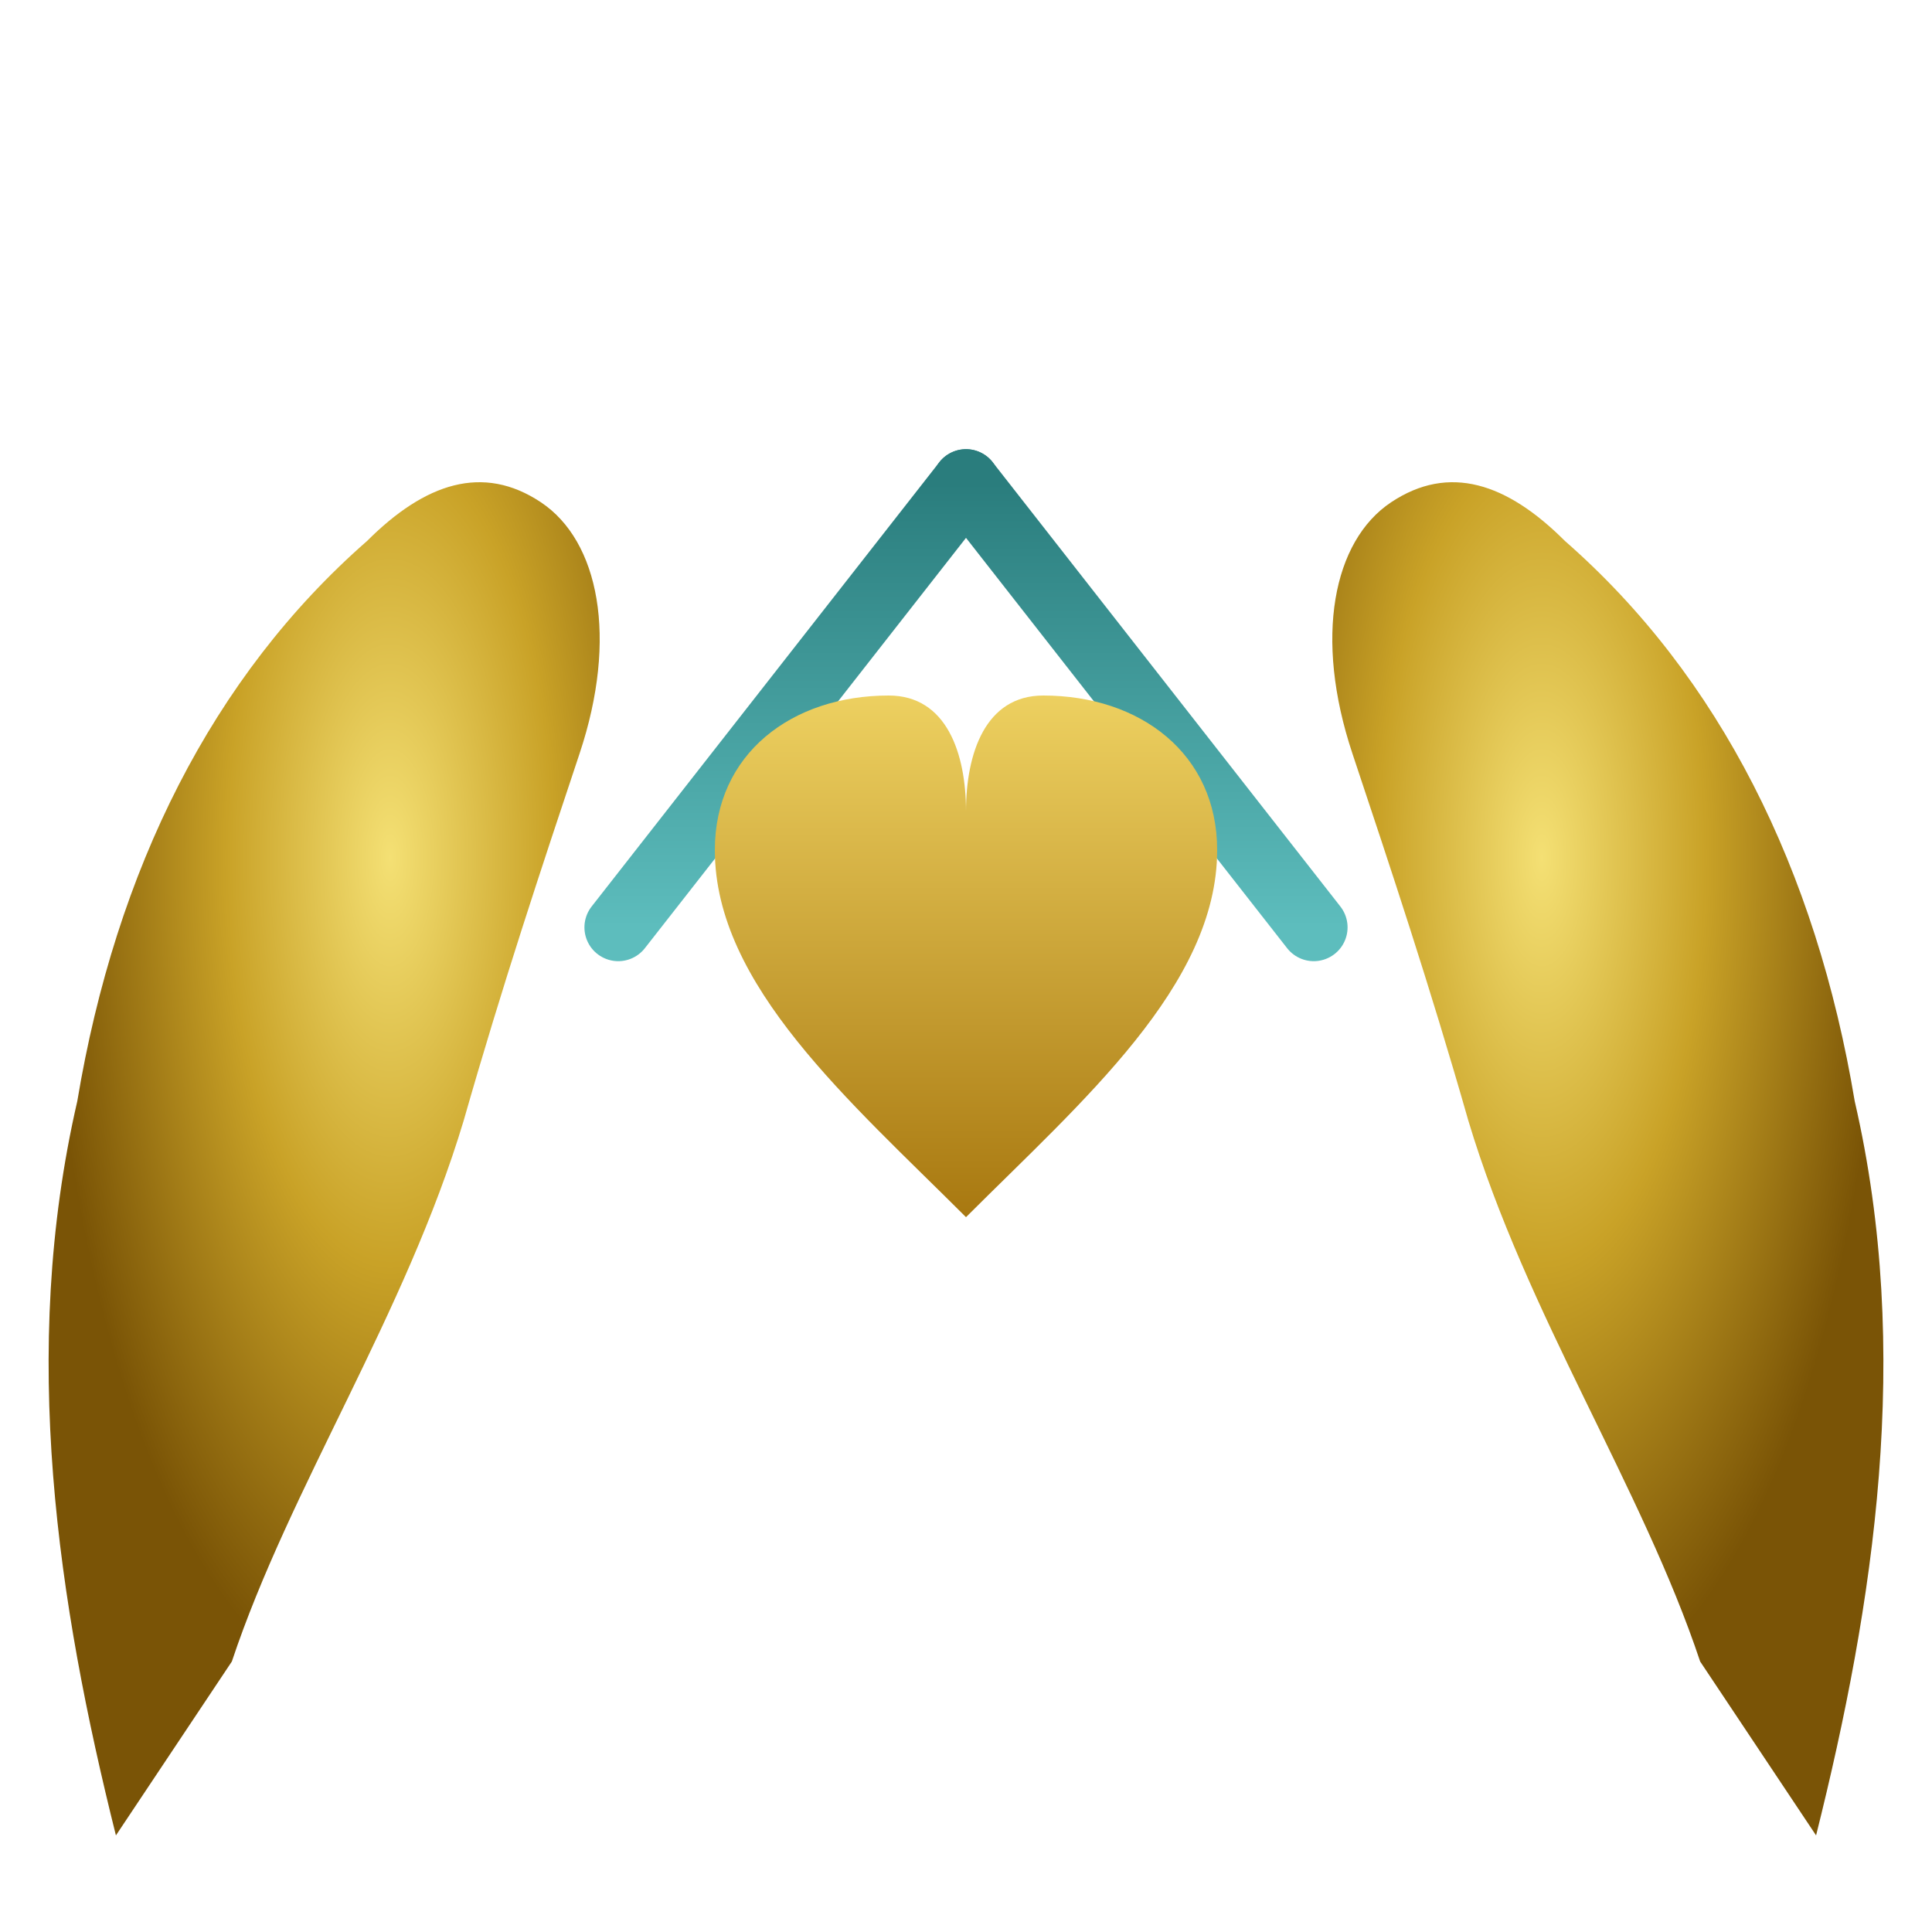
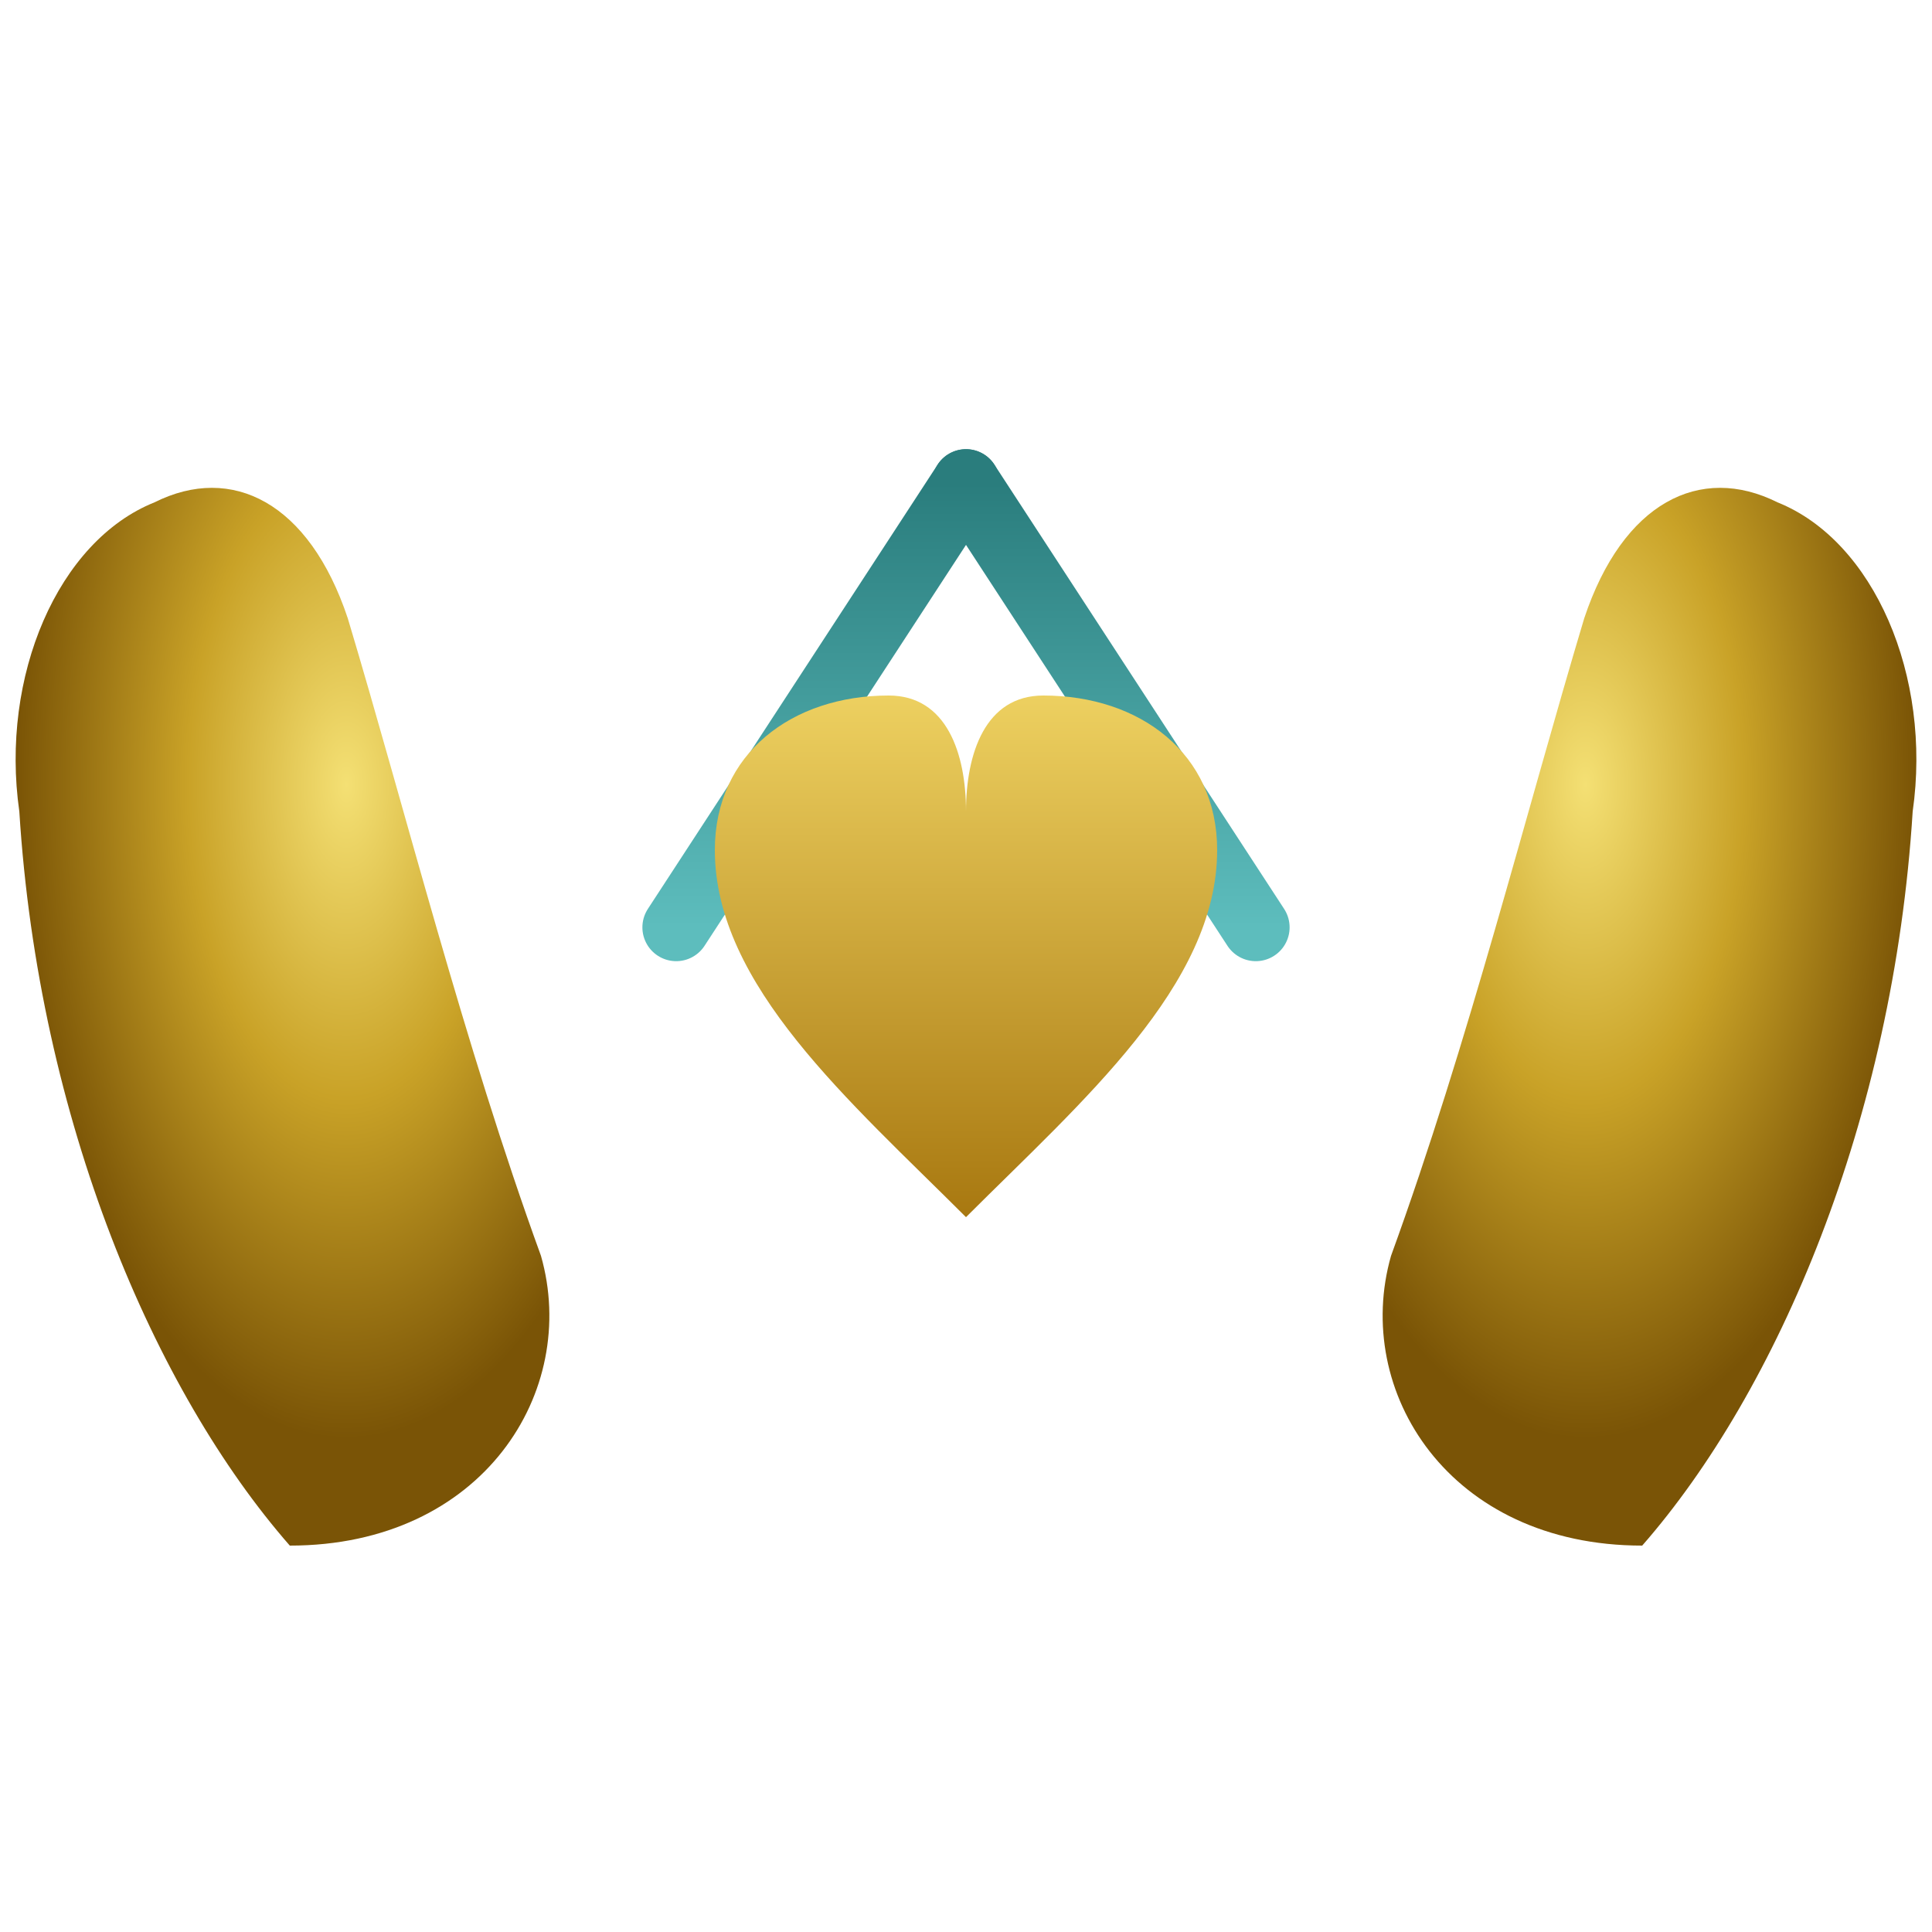
<svg xmlns="http://www.w3.org/2000/svg" viewBox="0 0 100 100" role="img" aria-label="Regina's Loving Arms">
  <defs>
    <linearGradient id="tealG" x1="0%" y1="0%" x2="0%" y2="100%">
      <stop offset="0%" stop-color="#2A7D7D" />
      <stop offset="100%" stop-color="#5DBDBD" />
    </linearGradient>
    <radialGradient id="gldL" cx="62%" cy="28%" r="62%" gradientUnits="objectBoundingBox">
      <stop offset="0%" stop-color="#F4E074" />
      <stop offset="48%" stop-color="#C9A227" />
      <stop offset="100%" stop-color="#7A5406" />
    </radialGradient>
    <radialGradient id="gldR" cx="38%" cy="28%" r="62%" gradientUnits="objectBoundingBox">
      <stop offset="0%" stop-color="#F4E074" />
      <stop offset="48%" stop-color="#C9A227" />
      <stop offset="100%" stop-color="#7A5406" />
    </radialGradient>
    <linearGradient id="gldH" x1="50%" y1="0%" x2="50%" y2="100%">
      <stop offset="0%" stop-color="#EDD060" />
      <stop offset="100%" stop-color="#A87810" />
    </linearGradient>
  </defs>
-   <path d="M 6,95            C 3,83  1,70  4,57            C 6,45  11,35  19,28            C 22,25  25,24  28,26            C 31,28  32,33  30,39            C 28,45  26,51  24,58            C 21,68  15,77  12,86            Z" fill="url(#gldL)" />
-   <path d="M 94,95            C 97,83  99,70  96,57            C 94,45  89,35  81,28            C 78,25  75,24  72,26            C 69,28  68,33  70,39            C 72,45  74,51  76,58            C 79,68  85,77  88,86            Z" fill="url(#gldR)" />
-   <line x1="32" y1="48" x2="50" y2="25" stroke="url(#tealG)" stroke-width="3.5" stroke-linecap="round" />
-   <line x1="68" y1="48" x2="50" y2="25" stroke="url(#tealG)" stroke-width="3.5" stroke-linecap="round" />
-   <line x1="33" y1="49" x2="33" y2="68" stroke="url(#tealG)" stroke-width="2.8" stroke-linecap="round" />
-   <line x1="67" y1="49" x2="67" y2="68" stroke="url(#tealG)" stroke-width="2.8" stroke-linecap="round" />
-   <line x1="33" y1="68" x2="67" y2="68" stroke="url(#tealG)" stroke-width="2.8" stroke-linecap="round" />
+   <path d="M 15,80            C 8,72  2,58  1,42            C 0,35  3,28  8,26            C 12,24  16,26  18,32            C 21,42  24,54  28,65            C 30,72  25,80  15,80            Z" fill="url(#gldL)" />
+   <path d="M 85,80            C 92,72  98,58  99,42            C 100,35  97,28  92,26            C 88,24  84,26  82,32            C 79,42  76,54  72,65            C 70,72  75,80  85,80            Z" fill="url(#gldR)" />
+   <line x1="35" y1="48" x2="50" y2="25" stroke="url(#tealG)" stroke-width="3.5" stroke-linecap="round" />
+   <line x1="65" y1="48" x2="50" y2="25" stroke="url(#tealG)" stroke-width="3.5" stroke-linecap="round" />
+   <line x1="36" y1="49" x2="36" y2="68" stroke="url(#tealG)" stroke-width="2.8" stroke-linecap="round" />
+   <line x1="64" y1="49" x2="64" y2="68" stroke="url(#tealG)" stroke-width="2.8" stroke-linecap="round" />
+   <line x1="36" y1="68" x2="64" y2="68" stroke="url(#tealG)" stroke-width="2.8" stroke-linecap="round" />
  <path d="M 50,63            C 44,57  37,51  37,44            C 37,39  41,36  46,36            C 49,36  50,39  50,42            C 50,39  51,36  54,36            C 59,36  63,39  63,44            C 63,51  56,57  50,63            Z" fill="url(#gldH)" />
</svg>
